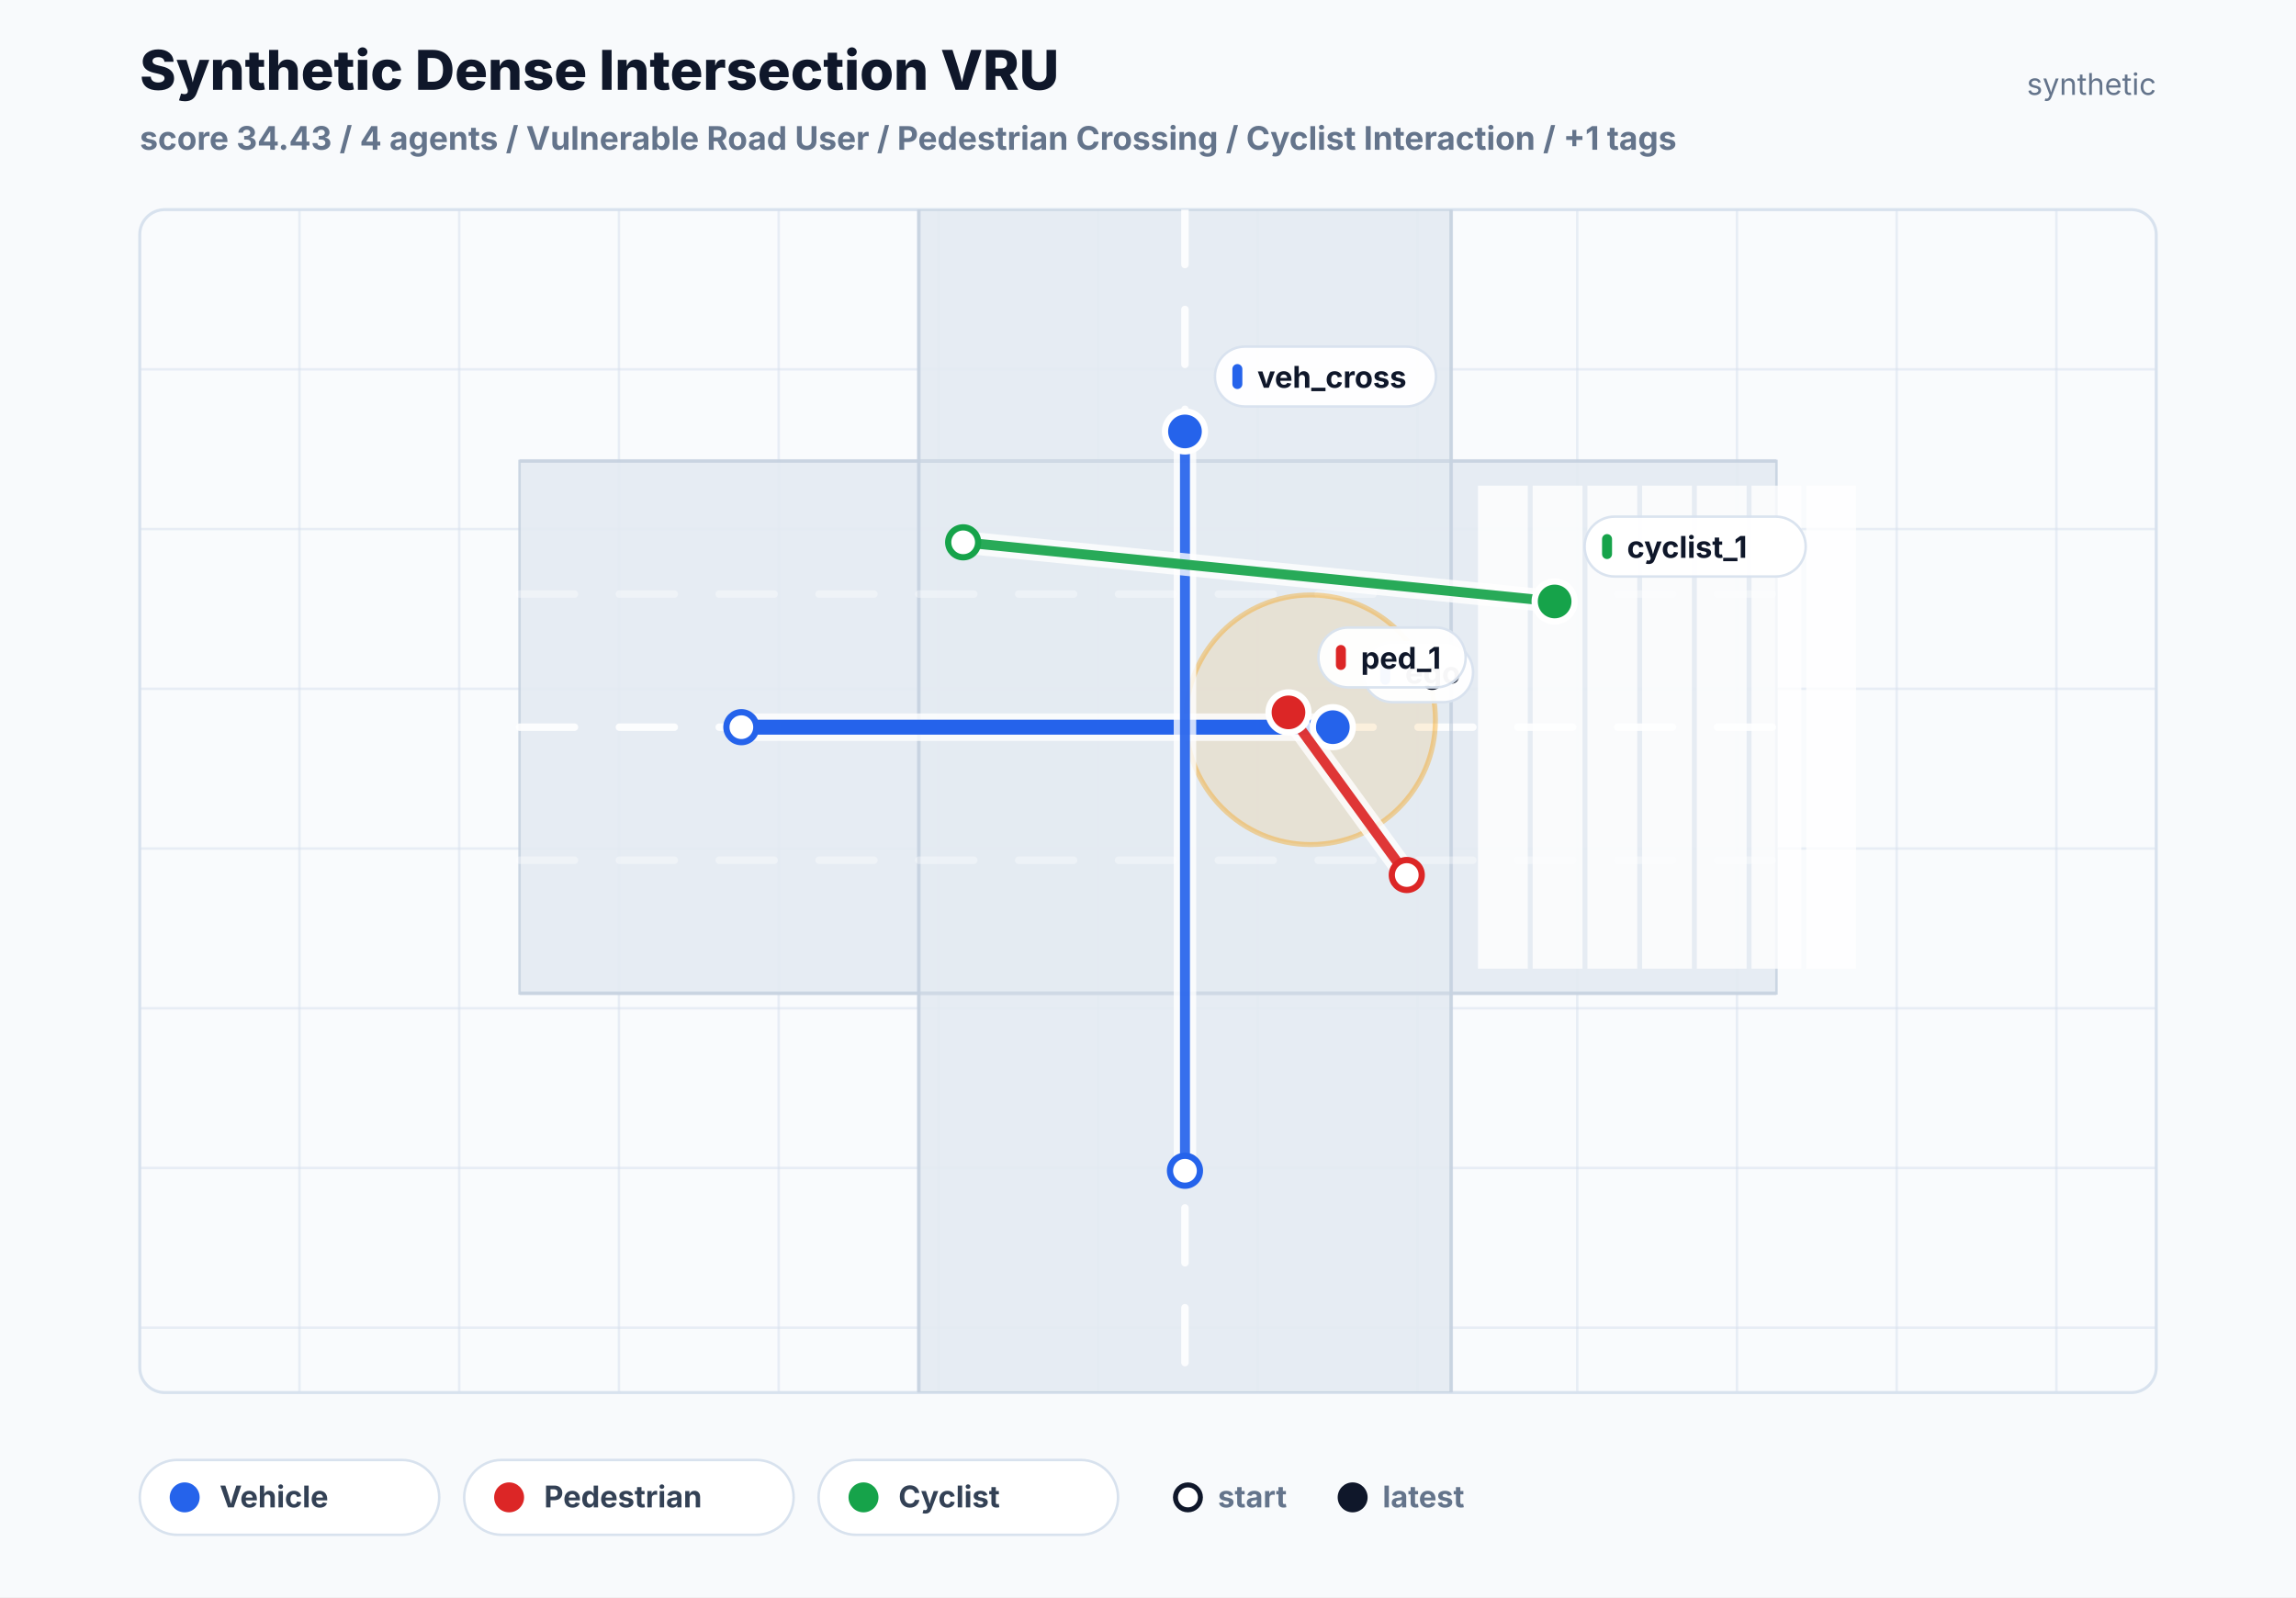
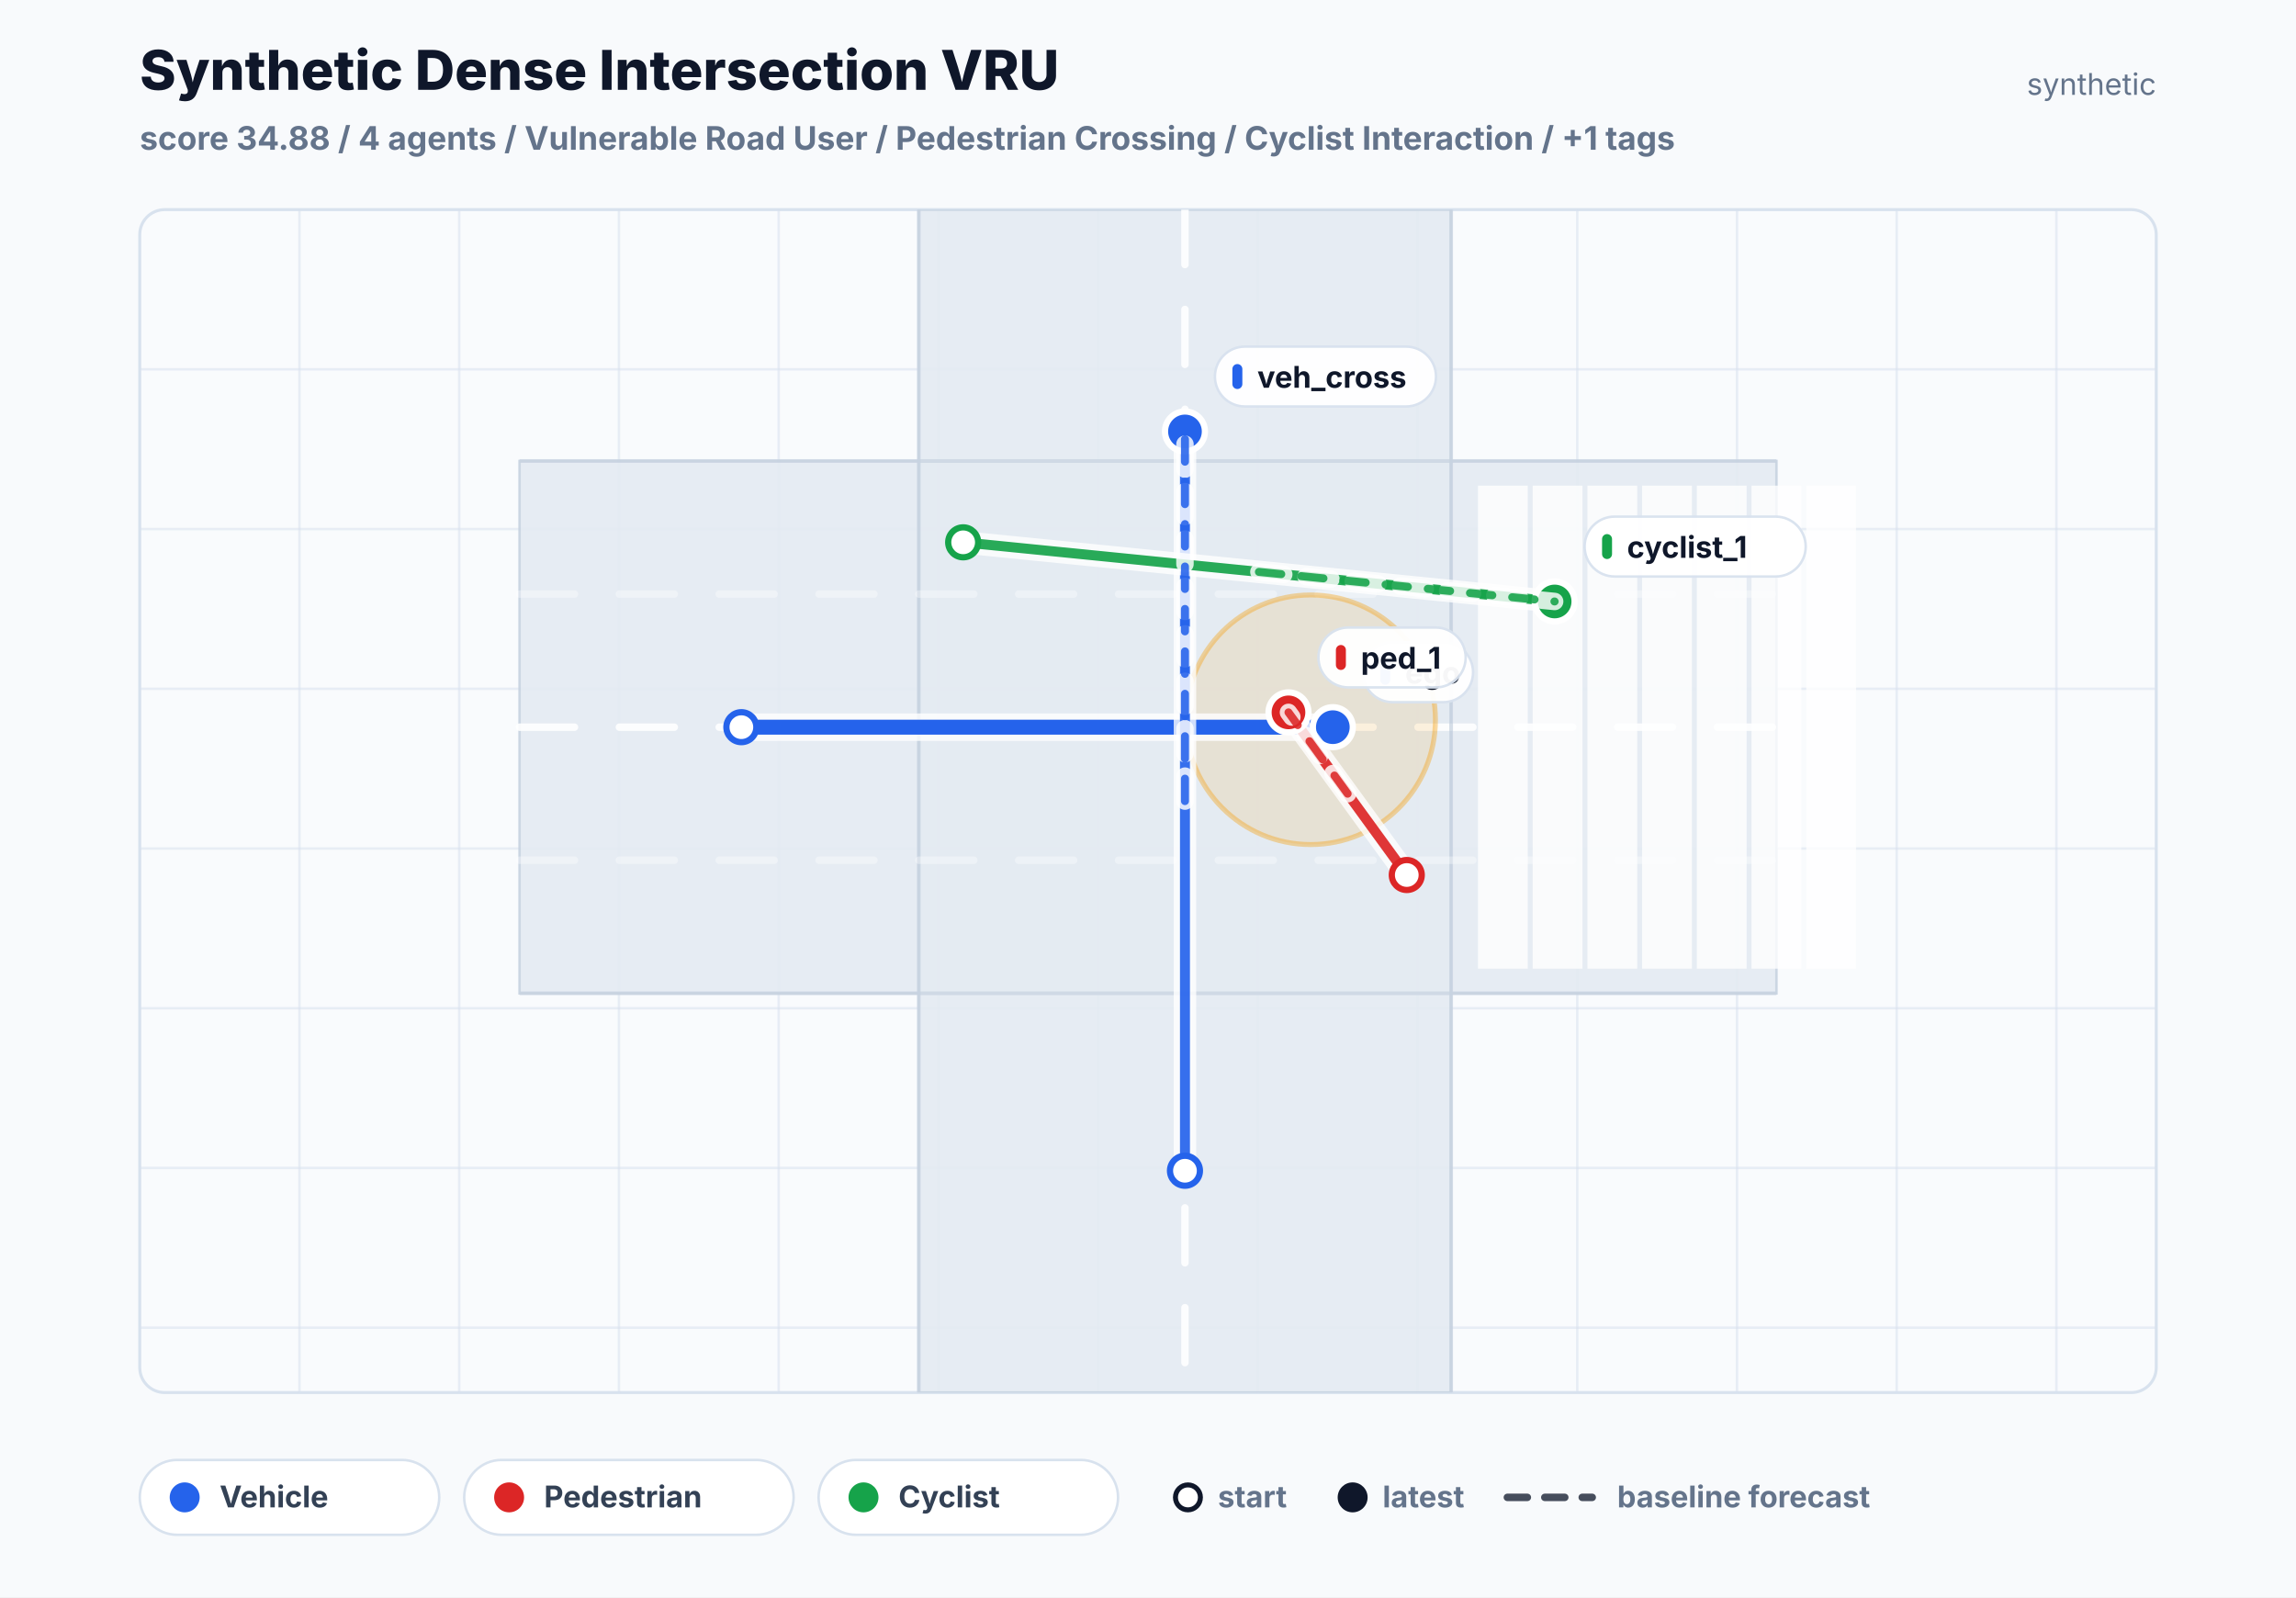
<svg xmlns="http://www.w3.org/2000/svg" width="920" height="640" viewBox="0 0 920 640" role="img">
  <defs>
    <clipPath id="scenario-plot-clip">
      <rect x="56" y="84" width="808" height="474" rx="10" />
    </clipPath>
  </defs>
  <rect x="0" y="0" width="920" height="640" fill="#f8fafc" />
  <text x="56" y="36" fill="#0f172a" font-size="22" font-family="Inter, Arial, sans-serif" font-weight="800">Synthetic Dense Intersection VRU</text>
-   <text x="56" y="60" fill="#64748b" font-size="13" font-family="Inter, Arial, sans-serif" font-weight="650">score 34.43 / 4 agents / Vulnerable Road User / Pedestrian Crossing / Cyclist Interaction / +1 tags</text>
+   <text x="56" y="60" fill="#64748b" font-size="13" font-family="Inter, Arial, sans-serif" font-weight="650">score 34.88 / 4 agents / Vulnerable Road User / Pedestrian Crossing / Cyclist Interaction / +1 tags</text>
  <text x="864" y="38" fill="#64748b" font-size="12" font-family="Inter, Arial, sans-serif" text-anchor="end">synthetic</text>
  <rect x="56" y="84" width="808" height="474" rx="10" fill="#f9fbfd" stroke="#d8e2ee" stroke-width="1.2" />
  <g clip-path="url(#scenario-plot-clip)">
    <line x1="120" y1="84" x2="120" y2="558" stroke="#d7e1ee" stroke-width="1" opacity="0.52" />
    <line x1="184" y1="84" x2="184" y2="558" stroke="#d7e1ee" stroke-width="1" opacity="0.52" />
    <line x1="248" y1="84" x2="248" y2="558" stroke="#d7e1ee" stroke-width="1" opacity="0.52" />
    <line x1="312" y1="84" x2="312" y2="558" stroke="#d7e1ee" stroke-width="1" opacity="0.52" />
    <line x1="376" y1="84" x2="376" y2="558" stroke="#d7e1ee" stroke-width="1" opacity="0.52" />
    <line x1="440" y1="84" x2="440" y2="558" stroke="#d7e1ee" stroke-width="1" opacity="0.52" />
    <line x1="504" y1="84" x2="504" y2="558" stroke="#d7e1ee" stroke-width="1" opacity="0.52" />
    <line x1="568" y1="84" x2="568" y2="558" stroke="#d7e1ee" stroke-width="1" opacity="0.52" />
    <line x1="632" y1="84" x2="632" y2="558" stroke="#d7e1ee" stroke-width="1" opacity="0.52" />
    <line x1="696" y1="84" x2="696" y2="558" stroke="#d7e1ee" stroke-width="1" opacity="0.52" />
    <line x1="760" y1="84" x2="760" y2="558" stroke="#d7e1ee" stroke-width="1" opacity="0.52" />
    <line x1="824" y1="84" x2="824" y2="558" stroke="#d7e1ee" stroke-width="1" opacity="0.52" />
    <line x1="56" y1="148" x2="864" y2="148" stroke="#d7e1ee" stroke-width="1" opacity="0.52" />
    <line x1="56" y1="212" x2="864" y2="212" stroke="#d7e1ee" stroke-width="1" opacity="0.52" />
    <line x1="56" y1="276" x2="864" y2="276" stroke="#d7e1ee" stroke-width="1" opacity="0.52" />
    <line x1="56" y1="340" x2="864" y2="340" stroke="#d7e1ee" stroke-width="1" opacity="0.52" />
    <line x1="56" y1="404" x2="864" y2="404" stroke="#d7e1ee" stroke-width="1" opacity="0.52" />
    <line x1="56" y1="468" x2="864" y2="468" stroke="#d7e1ee" stroke-width="1" opacity="0.52" />
    <line x1="56" y1="532" x2="864" y2="532" stroke="#d7e1ee" stroke-width="1" opacity="0.52" />
    <rect x="208.19" y="184.73" width="503.62" height="213.30" fill="#e4eaf2" stroke="#c7d3e1" stroke-width="1" opacity="0.92" />
    <rect x="368.16" y="84.00" width="213.30" height="474.00" fill="#e4eaf2" stroke="#c7d3e1" stroke-width="1" opacity="0.92" />
    <line x1="208.19" y1="291.38" x2="711.81" y2="291.38" stroke="#ffffff" stroke-width="3" stroke-linecap="round" stroke-dasharray="22 18" opacity="0.88" />
    <line x1="474.81" y1="84.00" x2="474.81" y2="558.00" stroke="#ffffff" stroke-width="3" stroke-linecap="round" stroke-dasharray="22 18" opacity="0.88" />
    <line x1="208.19" y1="184.73" x2="711.81" y2="184.73" stroke="#c7d3e1" stroke-width="1.5" opacity="0.72" />
    <line x1="208.19" y1="398.02" x2="711.81" y2="398.02" stroke="#c7d3e1" stroke-width="1.5" opacity="0.72" />
    <line x1="368.16" y1="84.00" x2="368.16" y2="558.00" stroke="#c7d3e1" stroke-width="1.5" opacity="0.72" />
    <line x1="581.46" y1="84.00" x2="581.46" y2="558.00" stroke="#c7d3e1" stroke-width="1.5" opacity="0.72" />
    <line x1="208.19" y1="238.05" x2="711.81" y2="238.05" stroke="#ffffff" stroke-width="3" stroke-linecap="round" stroke-dasharray="22 18" opacity="0.35" />
    <line x1="208.19" y1="344.70" x2="711.81" y2="344.70" stroke="#ffffff" stroke-width="3" stroke-linecap="round" stroke-dasharray="22 18" opacity="0.35" />
    <rect x="592.72" y="195.09" width="18.96" height="192.56" fill="#ffffff" stroke="#ffffff" stroke-width="1" opacity="0.78" />
    <rect x="614.64" y="195.09" width="18.96" height="192.56" fill="#ffffff" stroke="#ffffff" stroke-width="1" opacity="0.78" />
    <rect x="636.57" y="195.09" width="18.96" height="192.56" fill="#ffffff" stroke="#ffffff" stroke-width="1" opacity="0.78" />
    <rect x="658.49" y="195.09" width="18.96" height="192.56" fill="#ffffff" stroke="#ffffff" stroke-width="1" opacity="0.78" />
    <rect x="680.41" y="195.09" width="18.96" height="192.56" fill="#ffffff" stroke="#ffffff" stroke-width="1" opacity="0.78" />
    <rect x="702.33" y="195.09" width="18.96" height="192.56" fill="#ffffff" stroke="#ffffff" stroke-width="1" opacity="0.78" />
    <rect x="724.25" y="195.09" width="18.96" height="192.56" fill="#ffffff" stroke="#ffffff" stroke-width="1" opacity="0.78" />
    <circle cx="525.17" cy="288.41" r="50.00" fill="#f59e0b" opacity="0.13" />
    <circle cx="525.17" cy="288.41" r="50.00" fill="none" stroke="#f59e0b" stroke-width="2" opacity="0.38" />
    <g class="track track-vehicle">
      <polyline points="297.06,291.38 415.56,291.38 534.06,291.38" fill="none" stroke="#ffffff" stroke-width="11" stroke-linecap="round" stroke-linejoin="round" opacity="0.78" />
      <polyline points="297.06,291.38 415.56,291.38 534.06,291.38" fill="none" stroke="#2563eb" stroke-width="6" stroke-linecap="round" stroke-linejoin="round" opacity="1.0" />
      <circle cx="297.06" cy="291.38" r="6" fill="#ffffff" stroke="#2563eb" stroke-width="2.5" />
      <circle cx="534.06" cy="291.38" r="8" fill="#2563eb" stroke="#ffffff" stroke-width="2.5" />
      <rect x="546.06" y="257.38" width="44.20" height="24.00" rx="12" fill="#ffffff" stroke="#d8e2ee" opacity="0.96" />
      <rect x="553.06" y="264.38" width="4" height="10" rx="2" fill="#2563eb" />
      <text x="563.06" y="273.88" fill="#0f172a" font-size="12" font-family="Inter, Arial, sans-serif" font-weight="750">ego</text>
    </g>
    <g class="track track-vehicle">
      <polyline points="474.81,469.12 474.81,321.00 474.81,172.88" fill="none" stroke="#ffffff" stroke-width="9" stroke-linecap="round" stroke-linejoin="round" opacity="0.78" />
      <polyline points="474.81,469.12 474.81,321.00 474.81,172.88" fill="none" stroke="#2563eb" stroke-width="4" stroke-linecap="round" stroke-linejoin="round" opacity="0.92" />
      <circle cx="474.81" cy="469.12" r="6" fill="#ffffff" stroke="#2563eb" stroke-width="2.5" />
      <circle cx="474.81" cy="172.88" r="8" fill="#2563eb" stroke="#ffffff" stroke-width="2.5" />
      <rect x="486.81" y="138.88" width="88.60" height="24.00" rx="12" fill="#ffffff" stroke="#d8e2ee" opacity="0.96" />
      <rect x="493.81" y="145.88" width="4" height="10" rx="2" fill="#2563eb" />
      <text x="503.81" y="155.38" fill="#0f172a" font-size="12" font-family="Inter, Arial, sans-serif" font-weight="750">veh_cross</text>
    </g>
    <g class="track track-pedestrian">
      <polyline points="563.69,350.62 539.99,318.04 516.29,285.45" fill="none" stroke="#ffffff" stroke-width="9" stroke-linecap="round" stroke-linejoin="round" opacity="0.78" />
      <polyline points="563.69,350.62 539.99,318.04 516.29,285.45" fill="none" stroke="#dc2626" stroke-width="4" stroke-linecap="round" stroke-linejoin="round" opacity="0.92" />
      <circle cx="563.69" cy="350.62" r="6" fill="#ffffff" stroke="#dc2626" stroke-width="2.5" />
      <circle cx="516.29" cy="285.45" r="8" fill="#dc2626" stroke="#ffffff" stroke-width="2.5" />
      <rect x="528.29" y="251.45" width="59.00" height="24.00" rx="12" fill="#ffffff" stroke="#d8e2ee" opacity="0.96" />
      <rect x="535.29" y="258.45" width="4" height="10" rx="2" fill="#dc2626" />
      <text x="545.29" y="267.95" fill="#0f172a" font-size="12" font-family="Inter, Arial, sans-serif" font-weight="750">ped_1</text>
    </g>
    <g class="track track-cyclist">
      <polyline points="385.94,217.31 504.44,229.16 622.94,241.01" fill="none" stroke="#ffffff" stroke-width="9" stroke-linecap="round" stroke-linejoin="round" opacity="0.78" />
      <polyline points="385.94,217.31 504.44,229.16 622.94,241.01" fill="none" stroke="#16a34a" stroke-width="4" stroke-linecap="round" stroke-linejoin="round" opacity="0.92" />
      <circle cx="385.94" cy="217.31" r="6" fill="#ffffff" stroke="#16a34a" stroke-width="2.5" />
      <circle cx="622.94" cy="241.01" r="8" fill="#16a34a" stroke="#ffffff" stroke-width="2.5" />
      <rect x="634.94" y="207.01" width="88.60" height="24.00" rx="12" fill="#ffffff" stroke="#d8e2ee" opacity="0.96" />
      <rect x="641.94" y="214.01" width="4" height="10" rx="2" fill="#16a34a" />
      <text x="651.94" y="223.51" fill="#0f172a" font-size="12" font-family="Inter, Arial, sans-serif" font-weight="750">cyclist_1</text>
    </g>
+     <g class="baseline-prediction prediction-vehicle">
+       <polyline points="474.81,321.00 474.81,172.88" fill="none" stroke="#ffffff" stroke-width="7" stroke-linecap="round" stroke-linejoin="round" stroke-dasharray="10 9" opacity="0.82" />
+       <polyline points="474.81,321.00 474.81,172.88" fill="none" stroke="#2563eb" stroke-width="3.2" stroke-linecap="round" stroke-linejoin="round" stroke-dasharray="9 8" opacity="0.88" />
+     </g>
+     <g class="baseline-prediction prediction-pedestrian">
+       <polyline points="539.99,318.04 516.29,285.45" fill="none" stroke="#ffffff" stroke-width="7" stroke-linecap="round" stroke-linejoin="round" stroke-dasharray="10 9" opacity="0.82" />
+       <polyline points="539.99,318.04 516.29,285.45" fill="none" stroke="#dc2626" stroke-width="3.2" stroke-linecap="round" stroke-linejoin="round" stroke-dasharray="9 8" opacity="0.88" />
+     </g>
+     <g class="baseline-prediction prediction-cyclist">
+       <polyline points="504.44,229.16 622.94,241.01" fill="none" stroke="#ffffff" stroke-width="7" stroke-linecap="round" stroke-linejoin="round" stroke-dasharray="10 9" opacity="0.82" />
+       <polyline points="504.44,229.16 622.94,241.01" fill="none" stroke="#16a34a" stroke-width="3.2" stroke-linecap="round" stroke-linejoin="round" stroke-dasharray="9 8" opacity="0.88" />
+     </g>
  </g>
  <rect x="56" y="585" width="120" height="30" rx="15" fill="#ffffff" stroke="#d8e2ee" />
  <circle cx="74" cy="600" r="6" fill="#2563eb" />
  <text x="88" y="604" fill="#334155" font-size="12" font-family="Inter, Arial, sans-serif" font-weight="700">Vehicle</text>
  <rect x="186" y="585" width="132" height="30" rx="15" fill="#ffffff" stroke="#d8e2ee" />
  <circle cx="204" cy="600" r="6" fill="#dc2626" />
  <text x="218" y="604" fill="#334155" font-size="12" font-family="Inter, Arial, sans-serif" font-weight="700">Pedestrian</text>
  <rect x="328" y="585" width="120" height="30" rx="15" fill="#ffffff" stroke="#d8e2ee" />
  <circle cx="346" cy="600" r="6" fill="#16a34a" />
  <text x="360" y="604" fill="#334155" font-size="12" font-family="Inter, Arial, sans-serif" font-weight="700">Cyclist</text>
  <circle cx="476" cy="600" r="5" fill="#ffffff" stroke="#0f172a" stroke-width="2" />
  <circle cx="542" cy="600" r="6" fill="#0f172a" />
  <text x="488" y="604" fill="#64748b" font-size="12" font-family="Inter, Arial, sans-serif" font-weight="700">start</text>
  <text x="554" y="604" fill="#64748b" font-size="12" font-family="Inter, Arial, sans-serif" font-weight="700">latest</text>
+   <line x1="604" y1="600" x2="638" y2="600" stroke="#0f172a" stroke-width="3" stroke-linecap="round" stroke-dasharray="8 7" opacity="0.76" />
+   <text x="648" y="604" fill="#64748b" font-size="12" font-family="Inter, Arial, sans-serif" font-weight="700">baseline forecast</text>
</svg>
